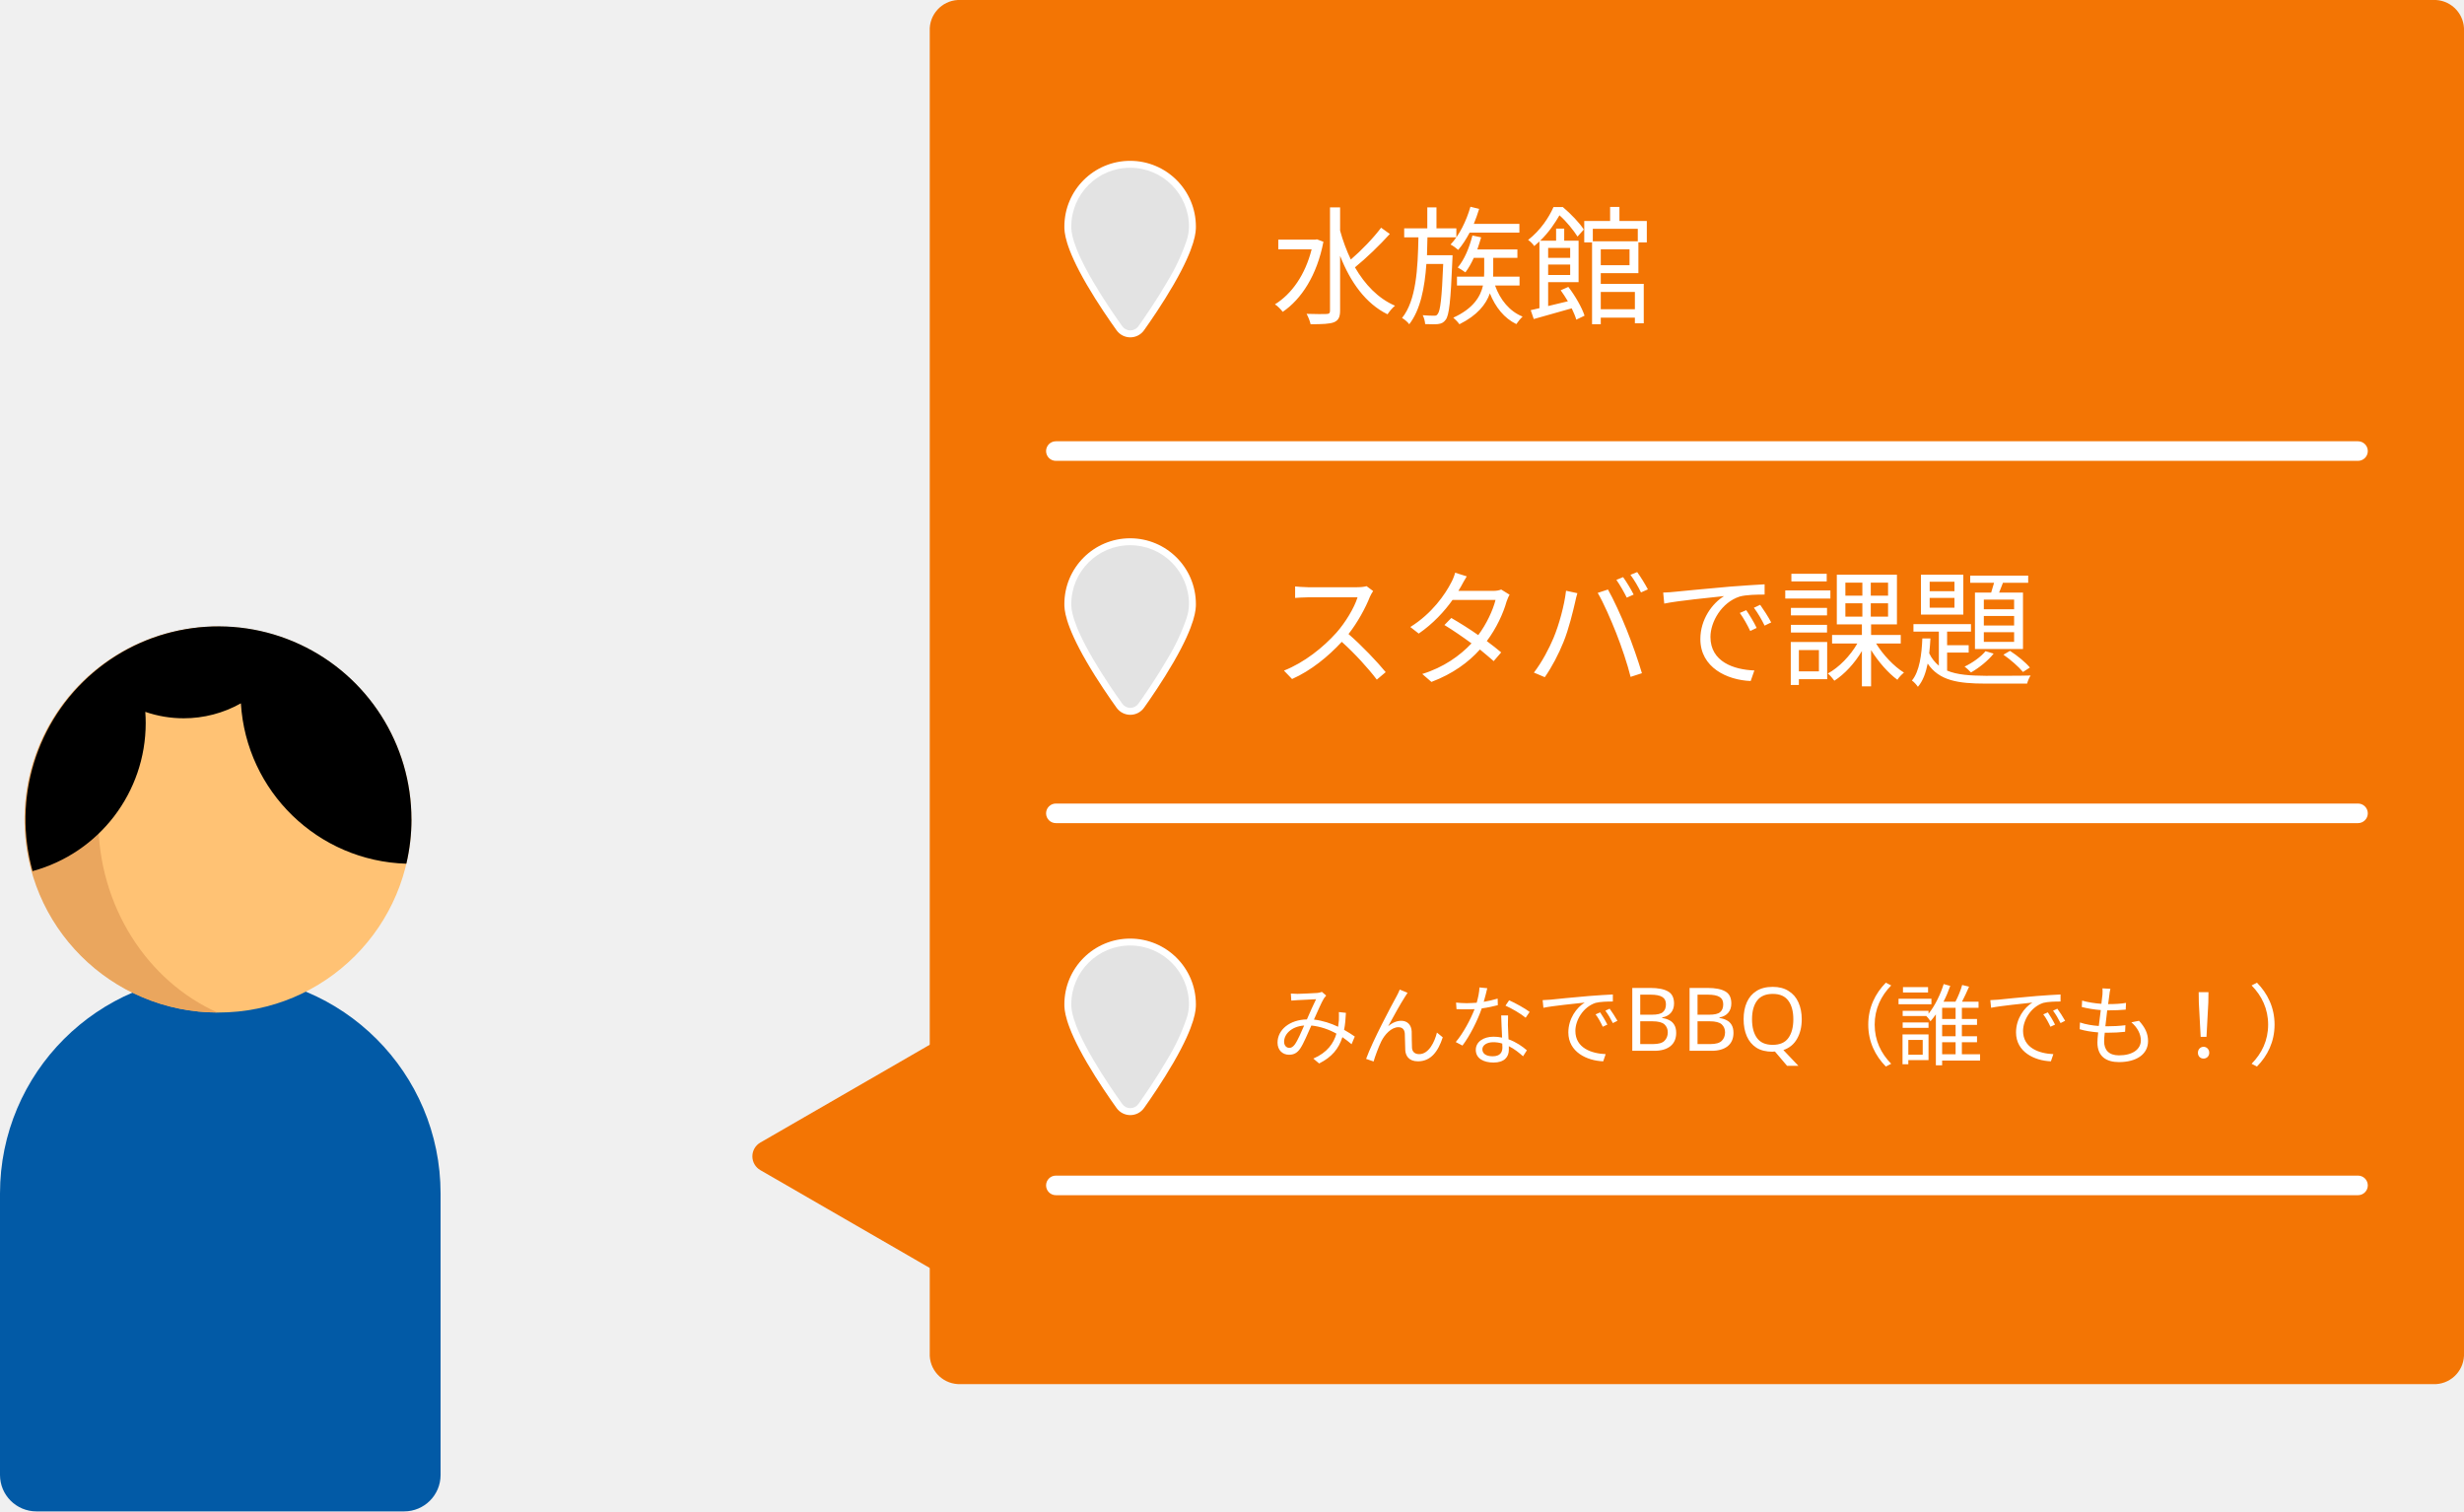
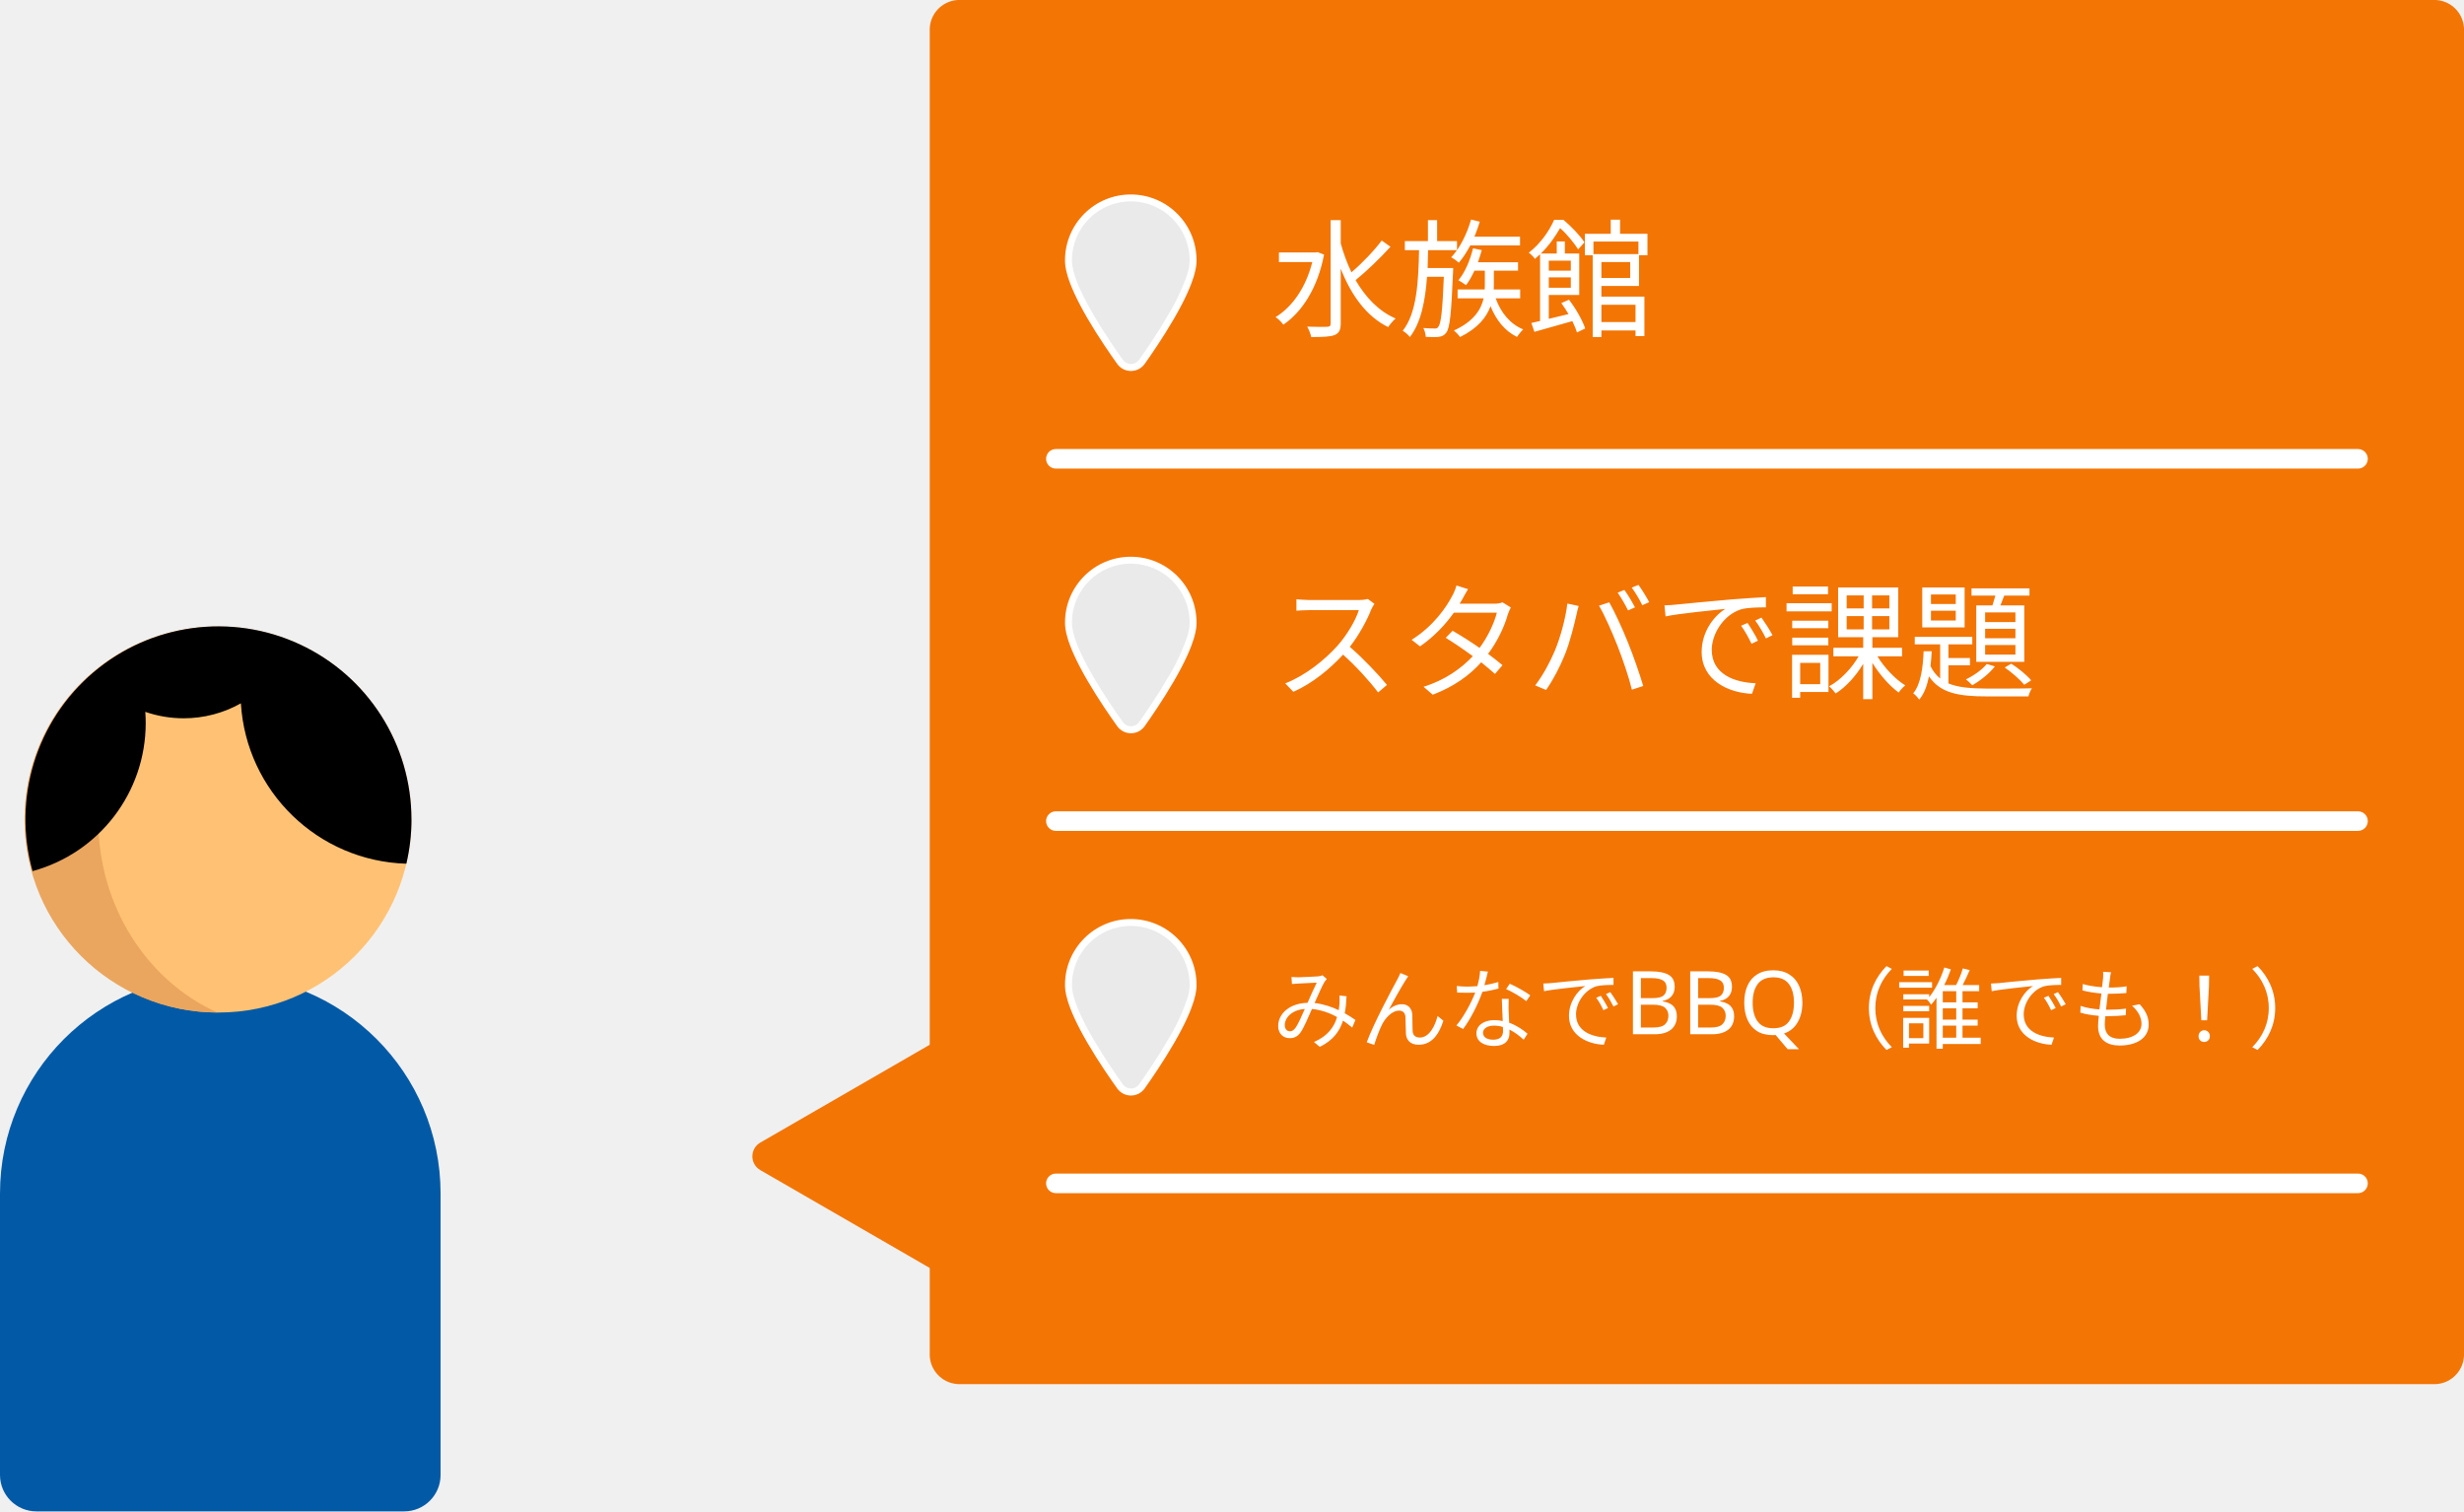
<svg xmlns="http://www.w3.org/2000/svg" width="251.672" height="154.363" viewBox="0 0 251.672 154.363">
  <defs>
    <clipPath id="clip-path">
      <rect id="長方形_131" data-name="長方形 131" width="156.708" height="141.363" fill="none" />
    </clipPath>
    <clipPath id="clip-path-2">
      <rect id="長方形_132" data-name="長方形 132" width="20.756" height="23.469" fill="none" />
    </clipPath>
    <clipPath id="clip-path-3">
      <rect id="長方形_154" data-name="長方形 154" width="45" height="54.782" fill="none" />
    </clipPath>
  </defs>
-   <g id="グループ_128" data-name="グループ 128" transform="translate(94.964)">
+   <g id="グループ_202" data-name="グループ 202" transform="translate(94.964)">
    <g id="グループ_114" data-name="グループ 114" transform="translate(0)" clip-path="url(#clip-path)">
      <path id="パス_26" data-name="パス 26" d="M208.522,141.363H57.558a3.04,3.04,0,0,1-2.872-3.183v-135A3.04,3.04,0,0,1,57.558,0H208.522a3.04,3.04,0,0,1,2.872,3.183v135a3.04,3.04,0,0,1-2.872,3.183" transform="translate(-54.686)" fill="#f37504" />
    </g>
  </g>
-   <g id="グループ_129" data-name="グループ 129" transform="translate(76.846 106.367)" style="isolation: isolate">
+   <g id="グループ_206" data-name="グループ 206" transform="translate(76.846 106.367)" style="isolation: isolate">
    <g id="グループ_118" data-name="グループ 118" transform="translate(0 0)">
      <g id="グループ_117" data-name="グループ 117" clip-path="url(#clip-path-2)">
        <path id="パス_27" data-name="パス 27" d="M18.32,302.622.812,292.514a1.624,1.624,0,0,1,0-2.813L18.32,279.593A1.624,1.624,0,0,1,20.756,281v20.216a1.624,1.624,0,0,1-2.436,1.406" transform="translate(0 -279.373)" fill="#f37504" />
      </g>
    </g>
  </g>
-   <rect id="長方形_148" data-name="長方形 148" width="135" height="2" rx="1" transform="translate(106.846 45.069)" fill="#fff" />
-   <rect id="長方形_149" data-name="長方形 149" width="135" height="2" rx="1" transform="translate(106.846 82.069)" fill="#fff" />
-   <rect id="長方形_150" data-name="長方形 150" width="135" height="2" rx="1" transform="translate(106.846 120.069)" fill="#fff" />
-   <text id="水族館" transform="translate(129.846 32.069)" fill="#fff" font-size="13" font-family="HiraKakuProN-W3, Hiragino Kaku Gothic ProN">
-     <tspan x="0" y="0">水族館</tspan>
-   </text>
-   <text id="スタバで課題" transform="translate(129.846 69.069)" fill="#fff" font-size="13" font-family="HiraKakuProN-W3, Hiragino Kaku Gothic ProN">
-     <tspan x="0" y="0">スタバで課題</tspan>
-   </text>
-   <text id="みんなでBBQ_誰でも_" data-name="みんなでBBQ（誰でも！）" transform="translate(129.846 108.069)" fill="#fff" font-size="9" font-family="HiraKakuProN-W3, Hiragino Kaku Gothic ProN">
-     <tspan x="0" y="0">みんなでBBQ（誰でも！）</tspan>
-   </text>
-   <g id="グループ_160" data-name="グループ 160" transform="translate(0 99.581)" style="isolation: isolate">
+   <rect id="長方形_181" data-name="長方形 181" width="135" height="2" rx="1" transform="translate(106.846 45.861)" fill="#fff" />
+   <rect id="長方形_182" data-name="長方形 182" width="135" height="2" rx="1" transform="translate(106.846 82.861)" fill="#fff" />
+   <rect id="長方形_180" data-name="長方形 180" width="135" height="2" rx="1" transform="translate(106.846 119.861)" fill="#fff" />
+   <g id="グループ_203" data-name="グループ 203" transform="translate(0 99.581)" style="isolation: isolate">
    <g id="グループ_159" data-name="グループ 159">
      <g id="グループ_158" data-name="グループ 158" clip-path="url(#clip-path-3)">
        <path id="パス_54" data-name="パス 54" d="M41.281,150.478H3.719A3.719,3.719,0,0,1,0,146.759V118.01A22.314,22.314,0,0,1,22.314,95.7h.372A22.314,22.314,0,0,1,45,118.01v28.749a3.719,3.719,0,0,1-3.719,3.719" transform="translate(0 -95.696)" fill="#025aa6" />
      </g>
    </g>
  </g>
-   <path id="パス_55" data-name="パス 55" d="M46.421,19.711A19.711,19.711,0,1,1,26.711,0,19.711,19.711,0,0,1,46.421,19.711" transform="translate(-4.396 63.991)" fill="#ffc274" />
-   <path id="パス_56" data-name="パス 56" d="M14.432,19.715c0-8.889,5.028-16.505,12.173-19.708a19.708,19.708,0,0,0,0,39.416C19.46,36.22,14.432,28.6,14.432,19.715" transform="translate(-4.396 63.986)" fill="#eaa65e" />
-   <path id="パス_57" data-name="パス 57" d="M46.421,19.711a19.711,19.711,0,1,0-38.7,5.268A15.673,15.673,0,0,0,19.279,9.855c0-.385-.013-.766-.042-1.141a12.008,12.008,0,0,0,3.92.656A11.889,11.889,0,0,0,29,7.842,17.448,17.448,0,0,0,45.9,24.222a19.751,19.751,0,0,0,.525-4.511" transform="translate(-4.396 63.991)" />
-   <rect id="長方形_155" data-name="長方形 155" width="45" height="90.372" transform="translate(0 63.991)" fill="none" />
-   <path id="パス_71" data-name="パス 71" d="M16.736,28.029a1.722,1.722,0,0,1-1.4-.717c-.65-.906-1.91-2.716-3.045-4.663C10,18.71,10,17.21,10,16.717a6.717,6.717,0,1,1,13.434,0c0,.492,0,1.991-2.277,5.927-1.126,1.947-2.376,3.757-3.021,4.663a1.721,1.721,0,0,1-1.4.722" transform="translate(98.714 6.426)" fill="#fff" />
-   <path id="パス_72" data-name="パス 72" d="M31.029,41.614a1.013,1.013,0,0,1-.821-.422c-.643-.9-1.888-2.685-3.008-4.607C25,32.812,25,31.455,25,31.009a6.009,6.009,0,0,1,12.019,0,4.532,4.532,0,0,1-.254,1.465,21.041,21.041,0,0,1-1.928,4.108c-1.111,1.921-2.347,3.711-2.985,4.607a1.012,1.012,0,0,1-.823.424" transform="translate(84.422 -7.867)" fill="#e3e3e3" />
-   <path id="パス_73" data-name="パス 73" d="M10,10H23.434V28.029H10Z" transform="translate(98.714 6.426)" fill="none" />
-   <path id="パス_71-2" data-name="パス 71" d="M16.736,28.029a1.722,1.722,0,0,1-1.4-.717c-.65-.906-1.91-2.716-3.045-4.663C10,18.71,10,17.21,10,16.717a6.717,6.717,0,1,1,13.434,0c0,.492,0,1.991-2.277,5.927-1.126,1.947-2.376,3.757-3.021,4.663a1.721,1.721,0,0,1-1.4.722" transform="translate(98.714 44.977)" fill="#fff" />
-   <path id="パス_72-2" data-name="パス 72" d="M31.029,41.614a1.013,1.013,0,0,1-.821-.422c-.643-.9-1.888-2.685-3.008-4.607C25,32.812,25,31.455,25,31.009a6.009,6.009,0,0,1,12.019,0,4.532,4.532,0,0,1-.254,1.465,21.041,21.041,0,0,1-1.928,4.108c-1.111,1.921-2.347,3.711-2.985,4.607a1.012,1.012,0,0,1-.823.424" transform="translate(84.422 30.684)" fill="#e3e3e3" />
-   <path id="パス_73-2" data-name="パス 73" d="M10,10H23.434V28.029H10Z" transform="translate(98.714 44.977)" fill="none" />
-   <path id="パス_71-3" data-name="パス 71" d="M16.736,28.029a1.722,1.722,0,0,1-1.4-.717c-.65-.906-1.91-2.716-3.045-4.663C10,18.71,10,17.21,10,16.717a6.717,6.717,0,1,1,13.434,0c0,.492,0,1.991-2.277,5.927-1.126,1.947-2.376,3.757-3.021,4.663a1.721,1.721,0,0,1-1.4.722" transform="translate(98.714 85.861)" fill="#fff" />
-   <path id="パス_72-3" data-name="パス 72" d="M31.029,41.614a1.013,1.013,0,0,1-.821-.422c-.643-.9-1.888-2.685-3.008-4.607C25,32.812,25,31.455,25,31.009a6.009,6.009,0,0,1,12.019,0,4.532,4.532,0,0,1-.254,1.465,21.041,21.041,0,0,1-1.928,4.108c-1.111,1.921-2.347,3.711-2.985,4.607a1.012,1.012,0,0,1-.823.424" transform="translate(84.422 71.568)" fill="#e3e3e3" />
-   <path id="パス_73-3" data-name="パス 73" d="M10,10H23.434V28.029H10Z" transform="translate(98.714 85.861)" fill="none" />
+   <path id="パス_111" data-name="パス 111" d="M46.421,19.711A19.711,19.711,0,1,1,26.711,0,19.711,19.711,0,0,1,46.421,19.711" transform="translate(-4.396 63.991)" fill="#ffc274" />
+   <path id="パス_112" data-name="パス 112" d="M14.432,19.715c0-8.889,5.028-16.505,12.173-19.708a19.708,19.708,0,0,0,0,39.416C19.46,36.22,14.432,28.6,14.432,19.715" transform="translate(-4.396 63.986)" fill="#eaa65e" />
+   <path id="パス_113" data-name="パス 113" d="M46.421,19.711a19.711,19.711,0,1,0-38.7,5.268A15.673,15.673,0,0,0,19.279,9.855c0-.385-.013-.766-.042-1.141a12.008,12.008,0,0,0,3.92.656A11.889,11.889,0,0,0,29,7.842,17.448,17.448,0,0,0,45.9,24.222a19.751,19.751,0,0,0,.525-4.511" transform="translate(-4.396 63.991)" />
+   <rect id="長方形_179" data-name="長方形 179" width="45" height="90.372" transform="translate(0 63.991)" fill="none" />
+   <path id="パス_119" data-name="パス 119" d="M10,10H23.434V28.029H10Z" transform="translate(98.715 44.977)" fill="none" />
+   <g id="グループ_218" data-name="グループ 218" transform="translate(-8829.154 -13808.832)">
+     <text id="水族館" transform="translate(8959.065 13842.208)" fill="#fff" font-size="13" font-family="HiraKakuProN-W3, Hiragino Kaku Gothic ProN">
+       <tspan x="0" y="0">水族館</tspan>
+     </text>
+     <g id="グループ_209" data-name="グループ 209" transform="translate(0.065 0.422)">
+       <path id="パス_123" data-name="パス 123" d="M16.736,28.029a1.722,1.722,0,0,1-1.4-.717c-.65-.906-1.91-2.716-3.045-4.663C10,18.71,10,17.21,10,16.717a6.717,6.717,0,0,1,13.434,0c0,.492,0,1.991-2.277,5.927-1.126,1.947-2.376,3.757-3.021,4.663a1.722,1.722,0,0,1-1.4.722" transform="translate(8927.869 13818.271)" fill="#fff" />
+       <path id="パス_124" data-name="パス 124" d="M31.029,41.614a1.013,1.013,0,0,1-.821-.422c-.643-.9-1.888-2.685-3.008-4.607C25,32.812,25,31.455,25,31.009a6.009,6.009,0,0,1,12.019,0,4.532,4.532,0,0,1-.254,1.465,21.041,21.041,0,0,1-1.928,4.108c-1.111,1.921-2.347,3.711-2.985,4.607a1.012,1.012,0,0,1-.823.424" transform="translate(8913.578 13803.978)" fill="#eaeaea" />
+     </g>
+   </g>
+   <g id="グループ_220" data-name="グループ 220" transform="translate(-8829.154 -13808.254)">
+     <text id="みんなでBBQ_誰でも_" data-name="みんなでBBQ（誰でも！）" transform="translate(8959.065 13914.63)" fill="#fff" font-size="9" font-family="HiraKakuProN-W3, Hiragino Kaku Gothic ProN">
+       <tspan x="0" y="0">みんなでBBQ（誰でも！）</tspan>
+     </text>
+     <g id="グループ_211" data-name="グループ 211" transform="translate(0.065 73.844)">
+       <path id="パス_123-2" data-name="パス 123" d="M16.736,28.029a1.722,1.722,0,0,1-1.4-.717c-.65-.906-1.91-2.716-3.045-4.663C10,18.71,10,17.21,10,16.717a6.717,6.717,0,0,1,13.434,0c0,.492,0,1.991-2.277,5.927-1.126,1.947-2.376,3.757-3.021,4.663a1.722,1.722,0,0,1-1.4.722" transform="translate(8927.869 13818.271)" fill="#fff" />
+       <path id="パス_124-2" data-name="パス 124" d="M31.029,41.614a1.013,1.013,0,0,1-.821-.422c-.643-.9-1.888-2.685-3.008-4.607C25,32.812,25,31.455,25,31.009a6.009,6.009,0,0,1,12.019,0,4.532,4.532,0,0,1-.254,1.465,21.041,21.041,0,0,1-1.928,4.108c-1.111,1.921-2.347,3.711-2.985,4.607a1.012,1.012,0,0,1-.823.424" transform="translate(8913.578 13803.978)" fill="#eaeaea" />
+     </g>
+   </g>
+   <g id="グループ_219" data-name="グループ 219" transform="translate(-8829.154 -13807.254)">
+     <text id="スタバで課題" transform="translate(8959.133 13877.63)" fill="#fff" font-size="13" font-family="HiraKakuProN-W3, Hiragino Kaku Gothic ProN">
+       <tspan x="0" y="0">スタバで課題</tspan>
+     </text>
+     <g id="グループ_210" data-name="グループ 210" transform="translate(0.065 35.844)">
+       <path id="パス_123-3" data-name="パス 123" d="M16.736,28.029a1.722,1.722,0,0,1-1.4-.717c-.65-.906-1.91-2.716-3.045-4.663C10,18.71,10,17.21,10,16.717a6.717,6.717,0,0,1,13.434,0c0,.492,0,1.991-2.277,5.927-1.126,1.947-2.376,3.757-3.021,4.663a1.722,1.722,0,0,1-1.4.722" transform="translate(8927.869 13818.271)" fill="#fff" />
+       <path id="パス_124-3" data-name="パス 124" d="M31.029,41.614a1.013,1.013,0,0,1-.821-.422c-.643-.9-1.888-2.685-3.008-4.607C25,32.812,25,31.455,25,31.009a6.009,6.009,0,0,1,12.019,0,4.532,4.532,0,0,1-.254,1.465,21.041,21.041,0,0,1-1.928,4.108c-1.111,1.921-2.347,3.711-2.985,4.607a1.012,1.012,0,0,1-.823.424" transform="translate(8913.578 13803.978)" fill="#eaeaea" />
+     </g>
+   </g>
</svg>
